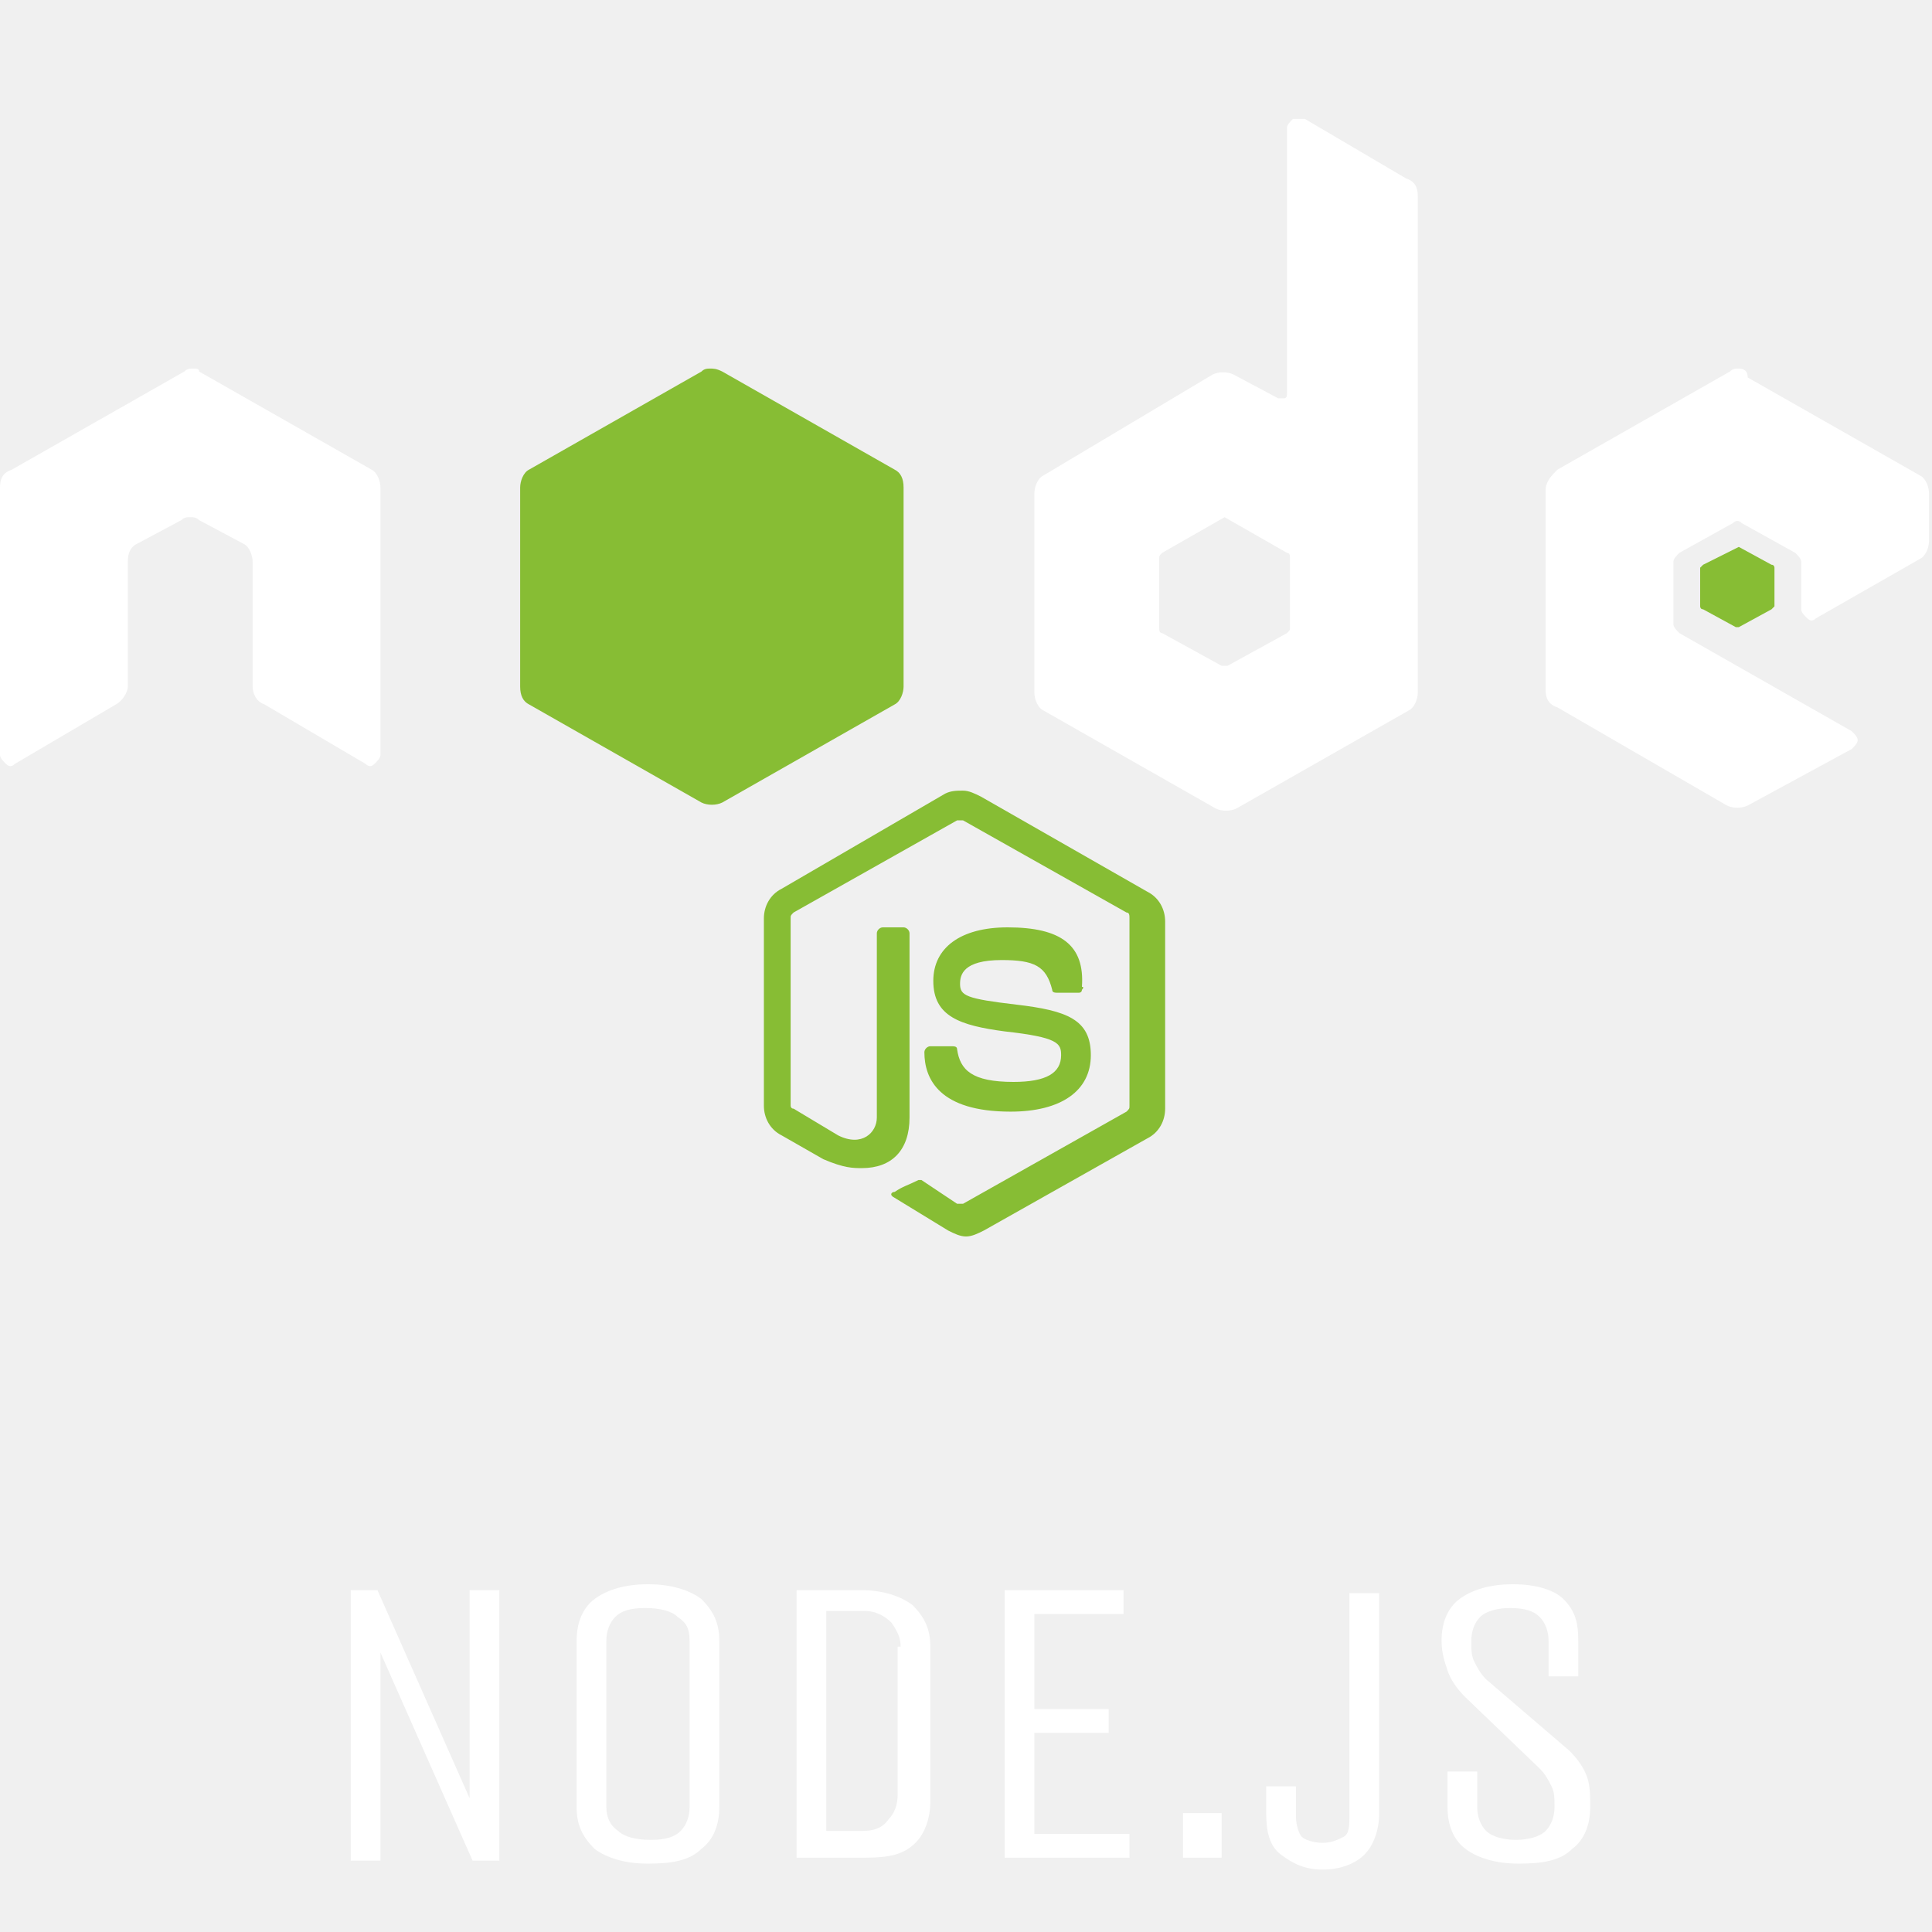
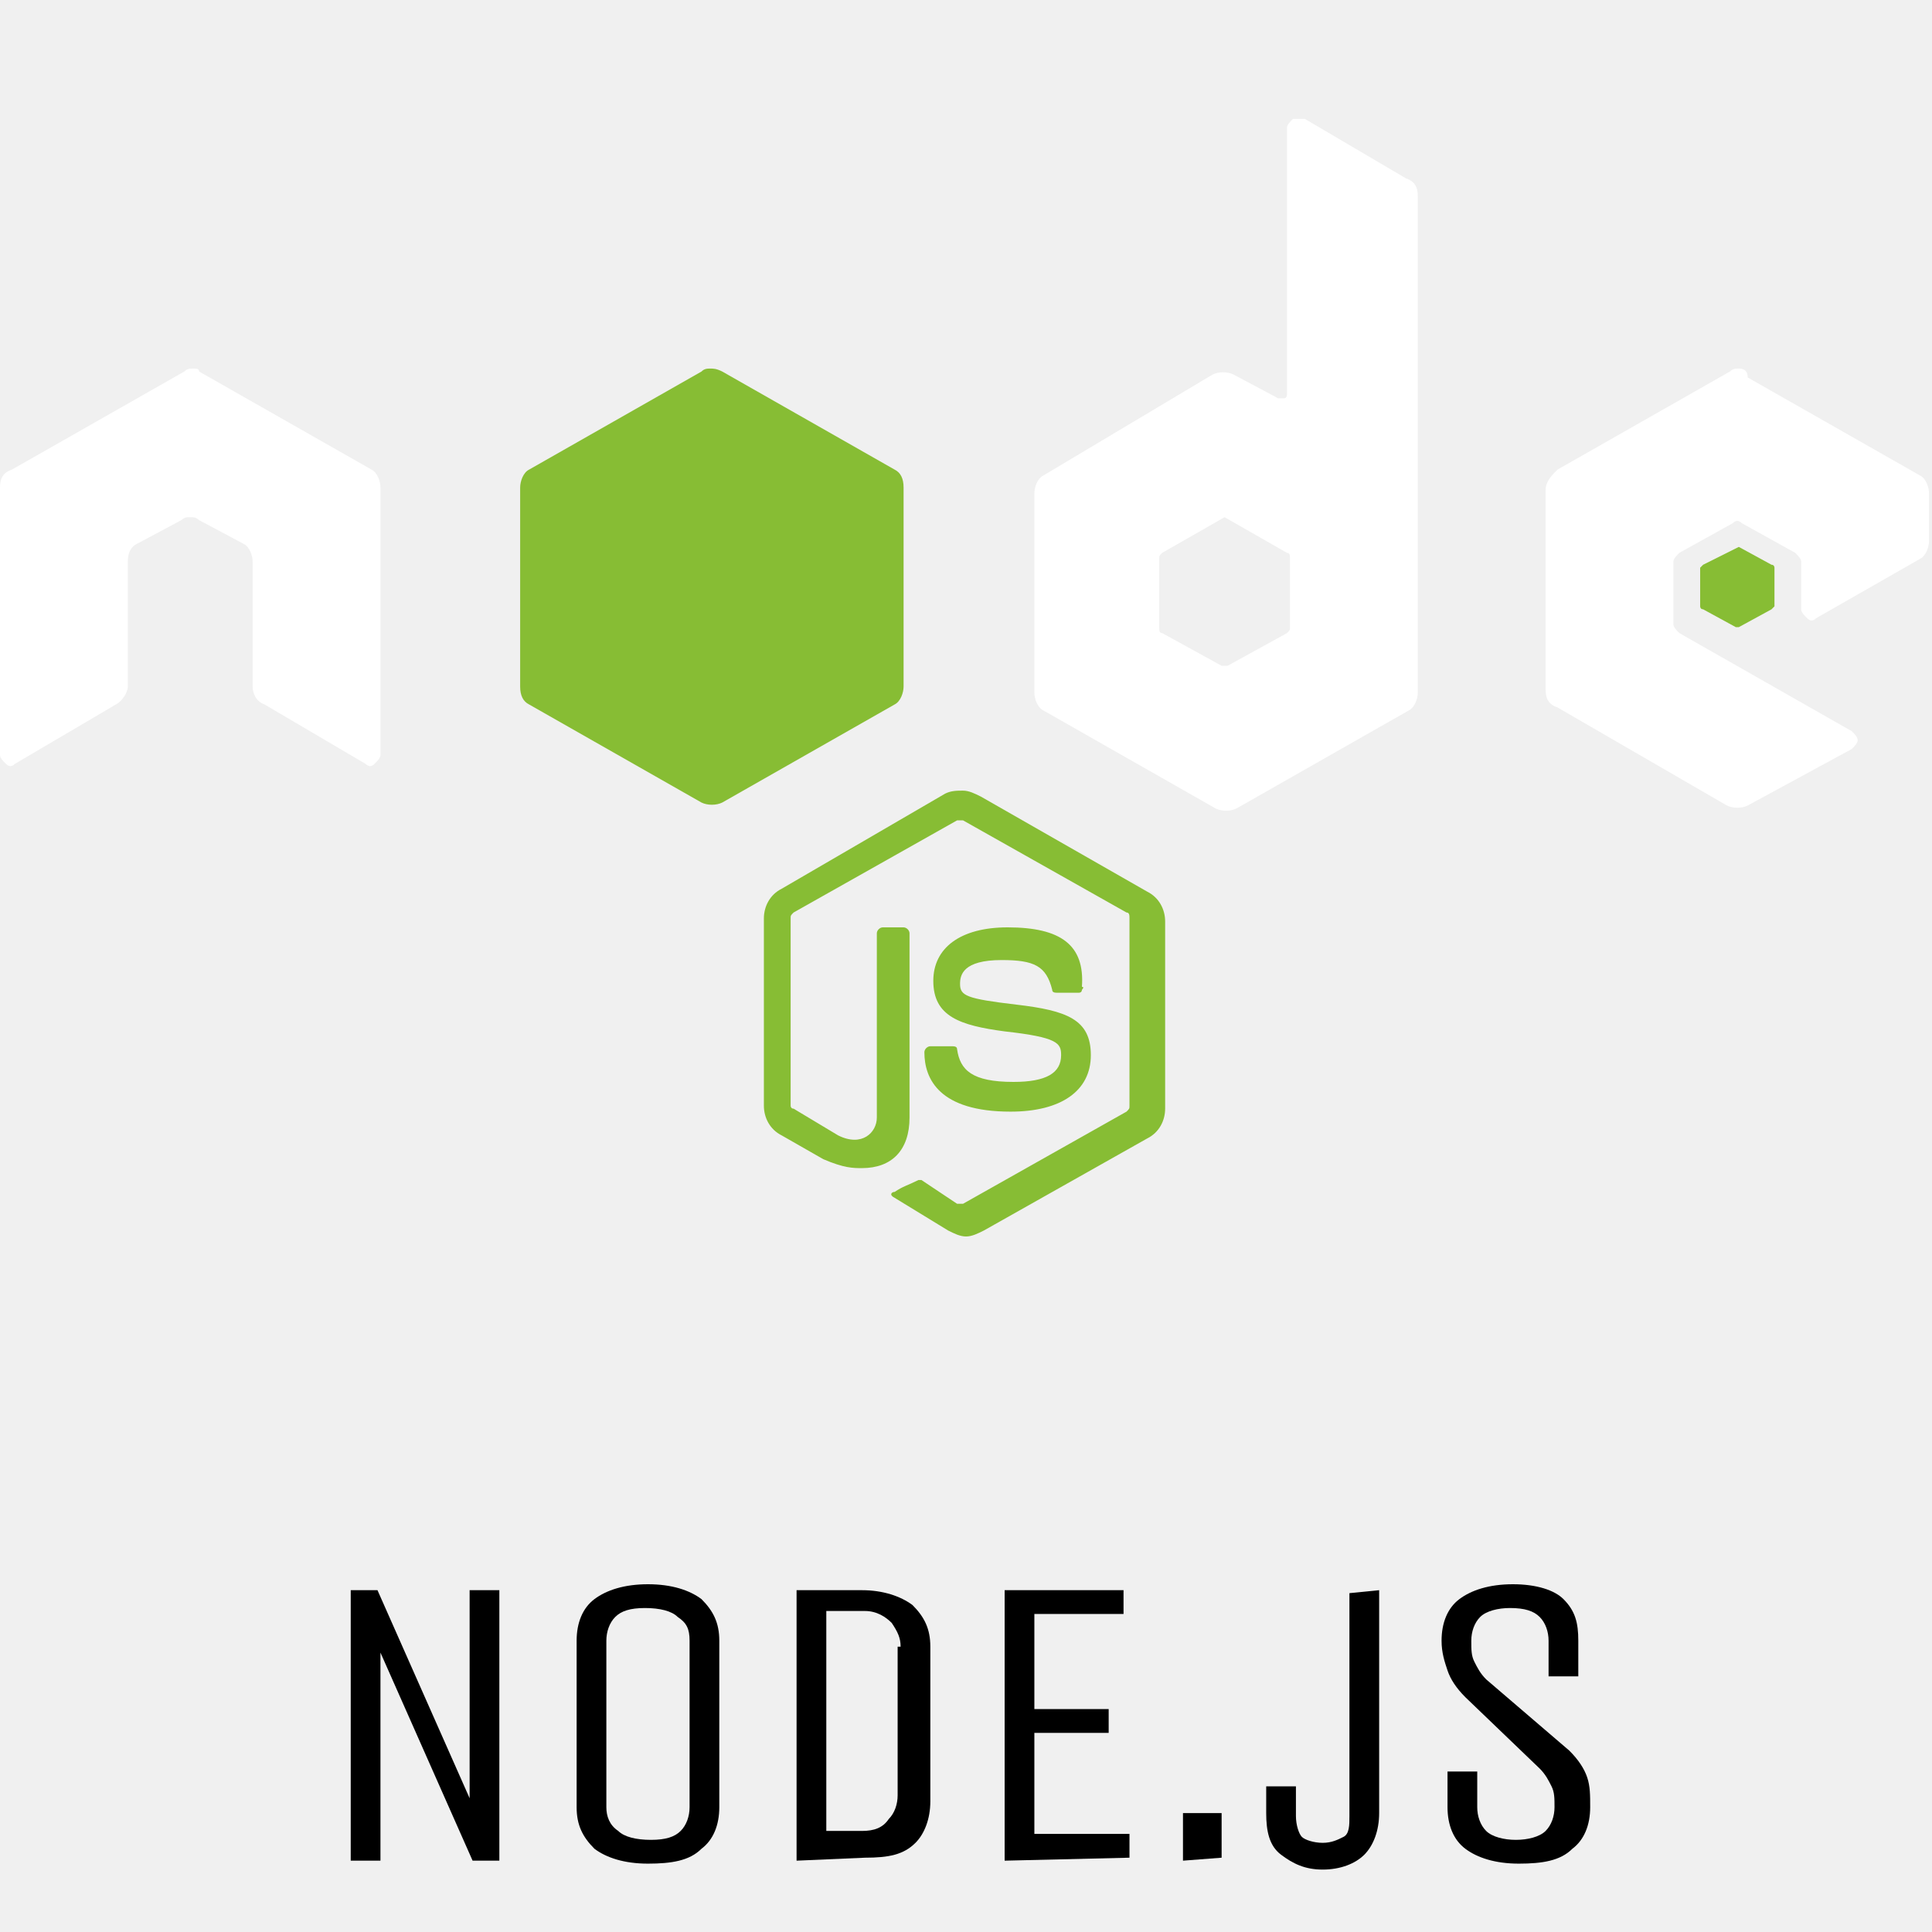
<svg xmlns="http://www.w3.org/2000/svg" version="1.1" id="Layer_1" x="0px" y="0px" viewBox="0 0 65 65" style="enable-background:new 0 0 65 65;" xml:space="preserve">
  <style type="text/css">
- 	.st0{fill:#FFFFFF;}
- 	.st1{fill:#87BD34;}
+ 	.st0{fill:#87BD34;}
+ 	.st1{fill:#FFFFFF;}
</style>
  <g>
-     <path class="st0" d="M11.8,62.6v-9.1h0.9l3.1,7v-7h1v9.1h-0.9l-3.1-7v7H11.8z" />
-     <path class="st0" d="M24.2,60.8c0,0.6-0.2,1.1-0.6,1.4c-0.4,0.4-1,0.5-1.8,0.5s-1.4-0.2-1.8-0.5c-0.4-0.4-0.6-0.8-0.6-1.4v-5.6   c0-0.6,0.2-1.1,0.6-1.4c0.4-0.3,1-0.5,1.8-0.5c0.8,0,1.4,0.2,1.8,0.5c0.4,0.4,0.6,0.8,0.6,1.4V60.8z M23.2,55.2   c0-0.4-0.1-0.6-0.4-0.8c-0.2-0.2-0.6-0.3-1.1-0.3c-0.5,0-0.8,0.1-1,0.3c-0.2,0.2-0.3,0.5-0.3,0.8v5.6c0,0.3,0.1,0.6,0.4,0.8   c0.2,0.2,0.6,0.3,1.1,0.3c0.5,0,0.8-0.1,1-0.3c0.2-0.2,0.3-0.5,0.3-0.8V55.2z" />
-     <path class="st0" d="M26.8,62.6v-9.1H29c0.7,0,1.3,0.2,1.7,0.5c0.4,0.4,0.6,0.8,0.6,1.4v5.2c0,0.6-0.2,1.1-0.5,1.4   c-0.4,0.4-0.9,0.5-1.7,0.5H26.8z M30.3,55.4c0-0.3-0.1-0.5-0.3-0.8c-0.2-0.2-0.5-0.4-0.9-0.4h-1.3v7.4H29c0.4,0,0.7-0.1,0.9-0.4   c0.2-0.2,0.3-0.5,0.3-0.8V55.4z" />
-     <path class="st0" d="M33.8,62.6v-9.1h4v0.8h-3v3.2h2.5v0.8h-2.5v3.4H38v0.8H33.8z" />
-     <path class="st0" d="M39.8,62.6V61h1.3v1.5H39.8z" />
-     <path class="st0" d="M46.4,53.5V61c0,0.6-0.2,1.1-0.5,1.4s-0.8,0.5-1.4,0.5s-1-0.2-1.4-0.5s-0.5-0.8-0.5-1.4v-0.9h1v1   c0,0.3,0.1,0.6,0.2,0.7s0.4,0.2,0.7,0.2c0.3,0,0.5-0.1,0.7-0.2c0.2-0.1,0.2-0.4,0.2-0.7v-7.5H46.4z" />
-     <path class="st0" d="M52.8,58.9c0.3,0.3,0.5,0.6,0.6,0.9c0.1,0.3,0.1,0.6,0.1,1c0,0.6-0.2,1.1-0.6,1.4c-0.4,0.4-1,0.5-1.8,0.5   c-0.8,0-1.4-0.2-1.8-0.5s-0.6-0.8-0.6-1.4v-1.2h1v1.2c0,0.3,0.1,0.6,0.3,0.8c0.2,0.2,0.6,0.3,1,0.3s0.8-0.1,1-0.3   c0.2-0.2,0.3-0.5,0.3-0.8c0-0.3,0-0.5-0.1-0.7c-0.1-0.2-0.2-0.4-0.4-0.6l-2.5-2.4c-0.3-0.3-0.5-0.6-0.6-0.9c-0.1-0.3-0.2-0.6-0.2-1   c0-0.6,0.2-1.1,0.6-1.4c0.4-0.3,1-0.5,1.8-0.5c0.8,0,1.4,0.2,1.7,0.5c0.4,0.4,0.5,0.8,0.5,1.4v1.2h-1v-1.2c0-0.3-0.1-0.6-0.3-0.8   c-0.2-0.2-0.5-0.3-1-0.3c-0.4,0-0.8,0.1-1,0.3c-0.2,0.2-0.3,0.5-0.3,0.8c0,0.3,0,0.5,0.1,0.7c0.1,0.2,0.2,0.4,0.4,0.6L52.8,58.9z" />
+     <path d="M11.8,62.6v-9.1h0.9l3.1,7v-7h1v9.1h-0.9l-3.1-7v7H11.8z" />
+     <path d="M24.2,60.8c0,0.6-0.2,1.1-0.6,1.4c-0.4,0.4-1,0.5-1.8,0.5s-1.4-0.2-1.8-0.5c-0.4-0.4-0.6-0.8-0.6-1.4v-5.6   c0-0.6,0.2-1.1,0.6-1.4c0.4-0.3,1-0.5,1.8-0.5s1.4,0.2,1.8,0.5c0.4,0.4,0.6,0.8,0.6,1.4V60.8z M23.2,55.2c0-0.4-0.1-0.6-0.4-0.8   c-0.2-0.2-0.6-0.3-1.1-0.3s-0.8,0.1-1,0.3s-0.3,0.5-0.3,0.8v5.6c0,0.3,0.1,0.6,0.4,0.8c0.2,0.2,0.6,0.3,1.1,0.3s0.8-0.1,1-0.3   s0.3-0.5,0.3-0.8V55.2z" />
+     <path d="M26.8,62.6v-9.1H29c0.7,0,1.3,0.2,1.7,0.5c0.4,0.4,0.6,0.8,0.6,1.4v5.2c0,0.6-0.2,1.1-0.5,1.4c-0.4,0.4-0.9,0.5-1.7,0.5   L26.8,62.6L26.8,62.6z M30.3,55.4c0-0.3-0.1-0.5-0.3-0.8c-0.2-0.2-0.5-0.4-0.9-0.4h-1.3v7.4H29c0.4,0,0.7-0.1,0.9-0.4   c0.2-0.2,0.3-0.5,0.3-0.8v-5H30.3z" />
+     <path d="M33.8,62.6v-9.1h4v0.8h-3v3.2h2.5v0.8h-2.5v3.4H38v0.8L33.8,62.6L33.8,62.6z" />
+     <path d="M39.8,62.6V61h1.3v1.5L39.8,62.6L39.8,62.6z" />
+     <path d="M46.4,53.5V61c0,0.6-0.2,1.1-0.5,1.4s-0.8,0.5-1.4,0.5s-1-0.2-1.4-0.5s-0.5-0.8-0.5-1.4v-0.9h1v1c0,0.3,0.1,0.6,0.2,0.7   s0.4,0.2,0.7,0.2s0.5-0.1,0.7-0.2c0.2-0.1,0.2-0.4,0.2-0.7v-7.5L46.4,53.5L46.4,53.5z" />
+     <path d="M52.8,58.9c0.3,0.3,0.5,0.6,0.6,0.9c0.1,0.3,0.1,0.6,0.1,1c0,0.6-0.2,1.1-0.6,1.4c-0.4,0.4-1,0.5-1.8,0.5s-1.4-0.2-1.8-0.5   s-0.6-0.8-0.6-1.4v-1.2h1v1.2c0,0.3,0.1,0.6,0.3,0.8s0.6,0.3,1,0.3s0.8-0.1,1-0.3s0.3-0.5,0.3-0.8s0-0.5-0.1-0.7s-0.2-0.4-0.4-0.6   l-2.5-2.4c-0.3-0.3-0.5-0.6-0.6-0.9c-0.1-0.3-0.2-0.6-0.2-1c0-0.6,0.2-1.1,0.6-1.4c0.4-0.3,1-0.5,1.8-0.5s1.4,0.2,1.7,0.5   c0.4,0.4,0.5,0.8,0.5,1.4v1.2h-1v-1.2c0-0.3-0.1-0.6-0.3-0.8s-0.5-0.3-1-0.3c-0.4,0-0.8,0.1-1,0.3s-0.3,0.5-0.3,0.8s0,0.5,0.1,0.7   s0.2,0.4,0.4,0.6L52.8,58.9z" />
  </g>
  <g>
-     <path class="st1" d="M32.4,26.6c-0.2,0-0.4,0-0.6,0.1l-5.5,3.2c-0.4,0.2-0.6,0.6-0.6,1v6.3c0,0.4,0.2,0.8,0.6,1l1.4,0.8   c0.7,0.3,1,0.3,1.3,0.3c1,0,1.6-0.6,1.6-1.7v-6.2c0-0.1-0.1-0.2-0.2-0.2h-0.7c-0.1,0-0.2,0.1-0.2,0.2v6.2c0,0.5-0.5,1-1.3,0.6   l-1.5-0.9c-0.1,0-0.1-0.1-0.1-0.1v-6.3c0-0.1,0-0.1,0.1-0.2l5.5-3.1c0.1,0,0.1,0,0.2,0l5.5,3.1c0.1,0,0.1,0.1,0.1,0.2v6.3   c0,0.1,0,0.1-0.1,0.2l-5.5,3.1c0,0-0.1,0-0.2,0L31,39.7c0,0-0.1,0-0.1,0c-0.4,0.2-0.5,0.2-0.8,0.4c-0.1,0-0.2,0.1,0,0.2l1.8,1.1   c0.2,0.1,0.4,0.2,0.6,0.2c0.2,0,0.4-0.1,0.6-0.2l5.5-3.1c0.4-0.2,0.6-0.6,0.6-1v-6.3c0-0.4-0.2-0.8-0.6-1L33,26.8   C32.8,26.7,32.6,26.6,32.4,26.6L32.4,26.6z" />
-     <path class="st1" d="M33.9,31.2c-1.6,0-2.5,0.7-2.5,1.8c0,1.2,0.9,1.5,2.4,1.7c1.8,0.2,1.9,0.4,1.9,0.8c0,0.6-0.5,0.9-1.6,0.9   c-1.4,0-1.8-0.4-1.9-1.1c0-0.1-0.1-0.1-0.2-0.1h-0.7c-0.1,0-0.2,0.1-0.2,0.2c0,0.9,0.5,2,2.9,2c1.7,0,2.7-0.7,2.7-1.9   c0-1.2-0.8-1.5-2.5-1.7c-1.7-0.2-1.9-0.3-1.9-0.7c0-0.3,0.1-0.8,1.4-0.8c1.1,0,1.5,0.2,1.7,1c0,0.1,0.1,0.1,0.2,0.1h0.7   c0,0,0.1,0,0.1-0.1c0,0,0.1-0.1,0-0.1C36.5,31.8,35.7,31.2,33.9,31.2L33.9,31.2z" />
+     <path class="st0" d="M32.4,26.6c-0.2,0-0.4,0-0.6,0.1l-5.5,3.2c-0.4,0.2-0.6,0.6-0.6,1v6.3c0,0.4,0.2,0.8,0.6,1l1.4,0.8   c0.7,0.3,1,0.3,1.3,0.3c1,0,1.6-0.6,1.6-1.7v-6.2c0-0.1-0.1-0.2-0.2-0.2h-0.7c-0.1,0-0.2,0.1-0.2,0.2v6.2c0,0.5-0.5,1-1.3,0.6   l-1.5-0.9c-0.1,0-0.1-0.1-0.1-0.1v-6.3c0-0.1,0-0.1,0.1-0.2l5.5-3.1c0.1,0,0.1,0,0.2,0l5.5,3.1c0.1,0,0.1,0.1,0.1,0.2v6.3   c0,0.1,0,0.1-0.1,0.2l-5.5,3.1c0,0-0.1,0-0.2,0L31,39.7h-0.1c-0.4,0.2-0.5,0.2-0.8,0.4c-0.1,0-0.2,0.1,0,0.2l1.8,1.1   c0.2,0.1,0.4,0.2,0.6,0.2s0.4-0.1,0.6-0.2l5.5-3.1c0.4-0.2,0.6-0.6,0.6-1V31c0-0.4-0.2-0.8-0.6-1L33,26.8   C32.8,26.7,32.6,26.6,32.4,26.6L32.4,26.6z" />
+     <path class="st0" d="M33.9,31.2c-1.6,0-2.5,0.7-2.5,1.8c0,1.2,0.9,1.5,2.4,1.7c1.8,0.2,1.9,0.4,1.9,0.8c0,0.6-0.5,0.9-1.6,0.9   c-1.4,0-1.8-0.4-1.9-1.1c0-0.1-0.1-0.1-0.2-0.1h-0.7c-0.1,0-0.2,0.1-0.2,0.2c0,0.9,0.5,2,2.9,2c1.7,0,2.7-0.7,2.7-1.9   s-0.8-1.5-2.5-1.7s-1.9-0.3-1.9-0.7c0-0.3,0.1-0.8,1.4-0.8c1.1,0,1.5,0.2,1.7,1c0,0.1,0.1,0.1,0.2,0.1h0.7c0,0,0.1,0,0.1-0.1   c0,0,0.1-0.1,0-0.1C36.5,31.8,35.7,31.2,33.9,31.2L33.9,31.2z" />
  </g>
-   <path class="st0" d="M43.7,4c-0.1,0-0.1,0-0.2,0c-0.1,0.1-0.2,0.2-0.2,0.3v8.9c0,0.1,0,0.2-0.1,0.2c-0.1,0-0.2,0-0.2,0l-1.5-0.8  c-0.2-0.1-0.5-0.1-0.7,0L35.1,16c-0.2,0.1-0.3,0.4-0.3,0.6v6.7c0,0.2,0.1,0.5,0.3,0.6l5.8,3.3c0.2,0.1,0.5,0.1,0.7,0l5.8-3.3  c0.2-0.1,0.3-0.4,0.3-0.6V6.6c0-0.3-0.1-0.5-0.4-0.6L43.9,4C43.9,4,43.8,4,43.7,4L43.7,4z M6.5,12.4c-0.1,0-0.2,0-0.3,0.1l-5.8,3.3  C0.1,15.9,0,16.1,0,16.4l0,9c0,0.1,0.1,0.2,0.2,0.3c0.1,0.1,0.2,0.1,0.3,0l3.4-2c0.2-0.1,0.4-0.4,0.4-0.6v-4.2  c0-0.3,0.1-0.5,0.3-0.6l1.5-0.8c0.1-0.1,0.2-0.1,0.3-0.1c0.1,0,0.2,0,0.3,0.1l1.5,0.8c0.2,0.1,0.3,0.4,0.3,0.6v4.2  c0,0.2,0.1,0.5,0.4,0.6l3.4,2c0.1,0.1,0.2,0.1,0.3,0c0.1-0.1,0.2-0.2,0.2-0.3l0-9c0-0.2-0.1-0.5-0.3-0.6l-5.8-3.3  C6.7,12.4,6.6,12.4,6.5,12.4L6.5,12.4z M58.5,12.4c-0.1,0-0.2,0-0.3,0.1l-5.8,3.3C52.2,16,52,16.2,52,16.5v6.7  c0,0.3,0.1,0.5,0.4,0.6l5.7,3.3c0.2,0.1,0.5,0.1,0.7,0l3.5-1.9c0.1-0.1,0.2-0.2,0.2-0.3c0-0.1-0.1-0.2-0.2-0.3l-5.8-3.3  c-0.1-0.1-0.2-0.2-0.2-0.3v-2.1c0-0.1,0.1-0.2,0.2-0.3l1.8-1c0.1-0.1,0.2-0.1,0.3,0l1.8,1c0.1,0.1,0.2,0.2,0.2,0.3v1.6  c0,0.1,0.1,0.2,0.2,0.3c0.1,0.1,0.2,0.1,0.3,0l3.5-2c0.2-0.1,0.3-0.4,0.3-0.6v-1.6c0-0.2-0.1-0.5-0.3-0.6l-5.8-3.3  C58.8,12.5,58.7,12.4,58.5,12.4L58.5,12.4z M41.2,17.4C41.2,17.4,41.3,17.4,41.2,17.4l2.1,1.2c0.1,0,0.1,0.1,0.1,0.2v2.3  c0,0.1,0,0.1-0.1,0.2l-2,1.1c-0.1,0-0.1,0-0.2,0l-2-1.1c-0.1,0-0.1-0.1-0.1-0.2v-2.3c0-0.1,0-0.1,0.1-0.2L41.2,17.4  C41.2,17.4,41.2,17.4,41.2,17.4L41.2,17.4L41.2,17.4z" />
-   <path class="st1" d="M23.9,12.4c-0.1,0-0.2,0-0.3,0.1l-5.8,3.3c-0.2,0.1-0.3,0.4-0.3,0.6v6.7c0,0.3,0.1,0.5,0.3,0.6l5.8,3.3  c0.2,0.1,0.5,0.1,0.7,0l5.8-3.3c0.2-0.1,0.3-0.4,0.3-0.6v-6.7c0-0.3-0.1-0.5-0.3-0.6l-5.8-3.3C24.1,12.4,24,12.4,23.9,12.4  L23.9,12.4z M58.5,18.4C58.5,18.4,58.5,18.4,58.5,18.4L57.3,19c0,0-0.1,0.1-0.1,0.1v1.3c0,0,0,0.1,0.1,0.1l1.1,0.6c0,0,0.1,0,0.1,0  l1.1-0.6c0,0,0.1-0.1,0.1-0.1v-1.3c0,0,0-0.1-0.1-0.1L58.5,18.4C58.6,18.4,58.6,18.4,58.5,18.4L58.5,18.4z" />
+   <path class="st1" d="M43.7,4c-0.1,0-0.1,0-0.2,0c-0.1,0.1-0.2,0.2-0.2,0.3v8.9c0,0.1,0,0.2-0.1,0.2s-0.2,0-0.2,0l-1.5-0.8  c-0.2-0.1-0.5-0.1-0.7,0L35.1,16c-0.2,0.1-0.3,0.4-0.3,0.6v6.7c0,0.2,0.1,0.5,0.3,0.6l5.8,3.3c0.2,0.1,0.5,0.1,0.7,0l5.8-3.3  c0.2-0.1,0.3-0.4,0.3-0.6V6.6c0-0.3-0.1-0.5-0.4-0.6l-3.4-2C43.9,4,43.8,4,43.7,4L43.7,4z M6.5,12.4c-0.1,0-0.2,0-0.3,0.1l-5.8,3.3  C0.1,15.9,0,16.1,0,16.4v9c0,0.1,0.1,0.2,0.2,0.3c0.1,0.1,0.2,0.1,0.3,0l3.4-2c0.2-0.1,0.4-0.4,0.4-0.6v-4.2c0-0.3,0.1-0.5,0.3-0.6  l1.5-0.8c0.1-0.1,0.2-0.1,0.3-0.1c0.1,0,0.2,0,0.3,0.1l1.5,0.8c0.2,0.1,0.3,0.4,0.3,0.6v4.2c0,0.2,0.1,0.5,0.4,0.6l3.4,2  c0.1,0.1,0.2,0.1,0.3,0s0.2-0.2,0.2-0.3v-9c0-0.2-0.1-0.5-0.3-0.6l-5.8-3.3C6.7,12.4,6.6,12.4,6.5,12.4L6.5,12.4z M58.5,12.4  c-0.1,0-0.2,0-0.3,0.1l-5.8,3.3C52.2,16,52,16.2,52,16.5v6.7c0,0.3,0.1,0.5,0.4,0.6l5.7,3.3c0.2,0.1,0.5,0.1,0.7,0l3.5-1.9  c0.1-0.1,0.2-0.2,0.2-0.3c0-0.1-0.1-0.2-0.2-0.3l-5.8-3.3c-0.1-0.1-0.2-0.2-0.2-0.3v-2.1c0-0.1,0.1-0.2,0.2-0.3l1.8-1  c0.1-0.1,0.2-0.1,0.3,0l1.8,1c0.1,0.1,0.2,0.2,0.2,0.3v1.6c0,0.1,0.1,0.2,0.2,0.3c0.1,0.1,0.2,0.1,0.3,0l3.5-2  c0.2-0.1,0.3-0.4,0.3-0.6v-1.6c0-0.2-0.1-0.5-0.3-0.6l-5.8-3.3C58.8,12.5,58.7,12.4,58.5,12.4L58.5,12.4z M41.2,17.4  C41.2,17.4,41.3,17.4,41.2,17.4l2.1,1.2c0.1,0,0.1,0.1,0.1,0.2v2.3c0,0.1,0,0.1-0.1,0.2l-2,1.1c-0.1,0-0.1,0-0.2,0l-2-1.1  c-0.1,0-0.1-0.1-0.1-0.2v-2.3c0-0.1,0-0.1,0.1-0.2L41.2,17.4L41.2,17.4L41.2,17.4L41.2,17.4z" />
+   <path class="st0" d="M23.9,12.4c-0.1,0-0.2,0-0.3,0.1l-5.8,3.3c-0.2,0.1-0.3,0.4-0.3,0.6v6.7c0,0.3,0.1,0.5,0.3,0.6l5.8,3.3  c0.2,0.1,0.5,0.1,0.7,0l5.8-3.3c0.2-0.1,0.3-0.4,0.3-0.6v-6.7c0-0.3-0.1-0.5-0.3-0.6l-5.8-3.3C24.1,12.4,24,12.4,23.9,12.4  L23.9,12.4z M58.5,18.4L58.5,18.4L57.3,19l-0.1,0.1v1.3c0,0,0,0.1,0.1,0.1l1.1,0.6h0.1l1.1-0.6l0.1-0.1v-1.3c0,0,0-0.1-0.1-0.1  L58.5,18.4C58.6,18.4,58.6,18.4,58.5,18.4L58.5,18.4z" />
</svg>
